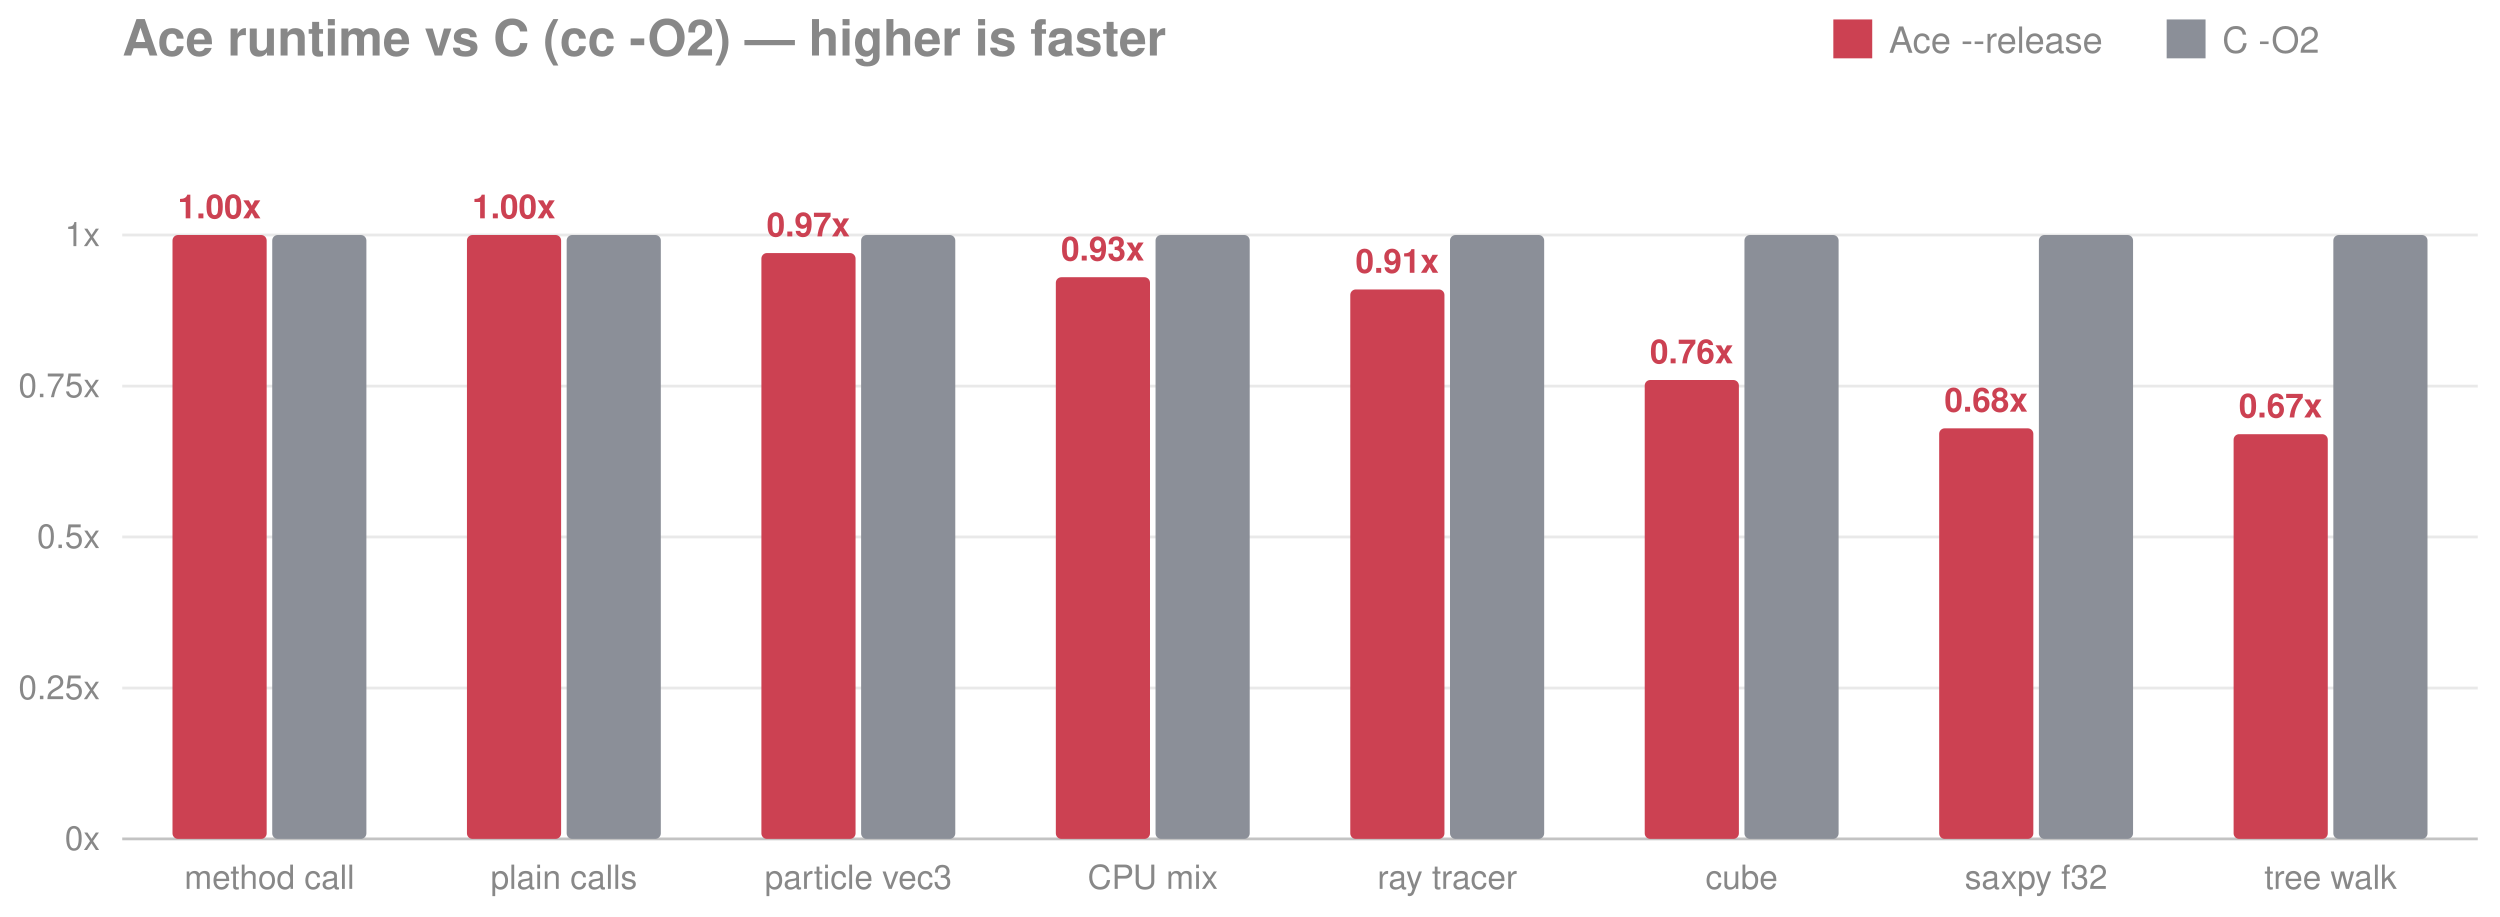
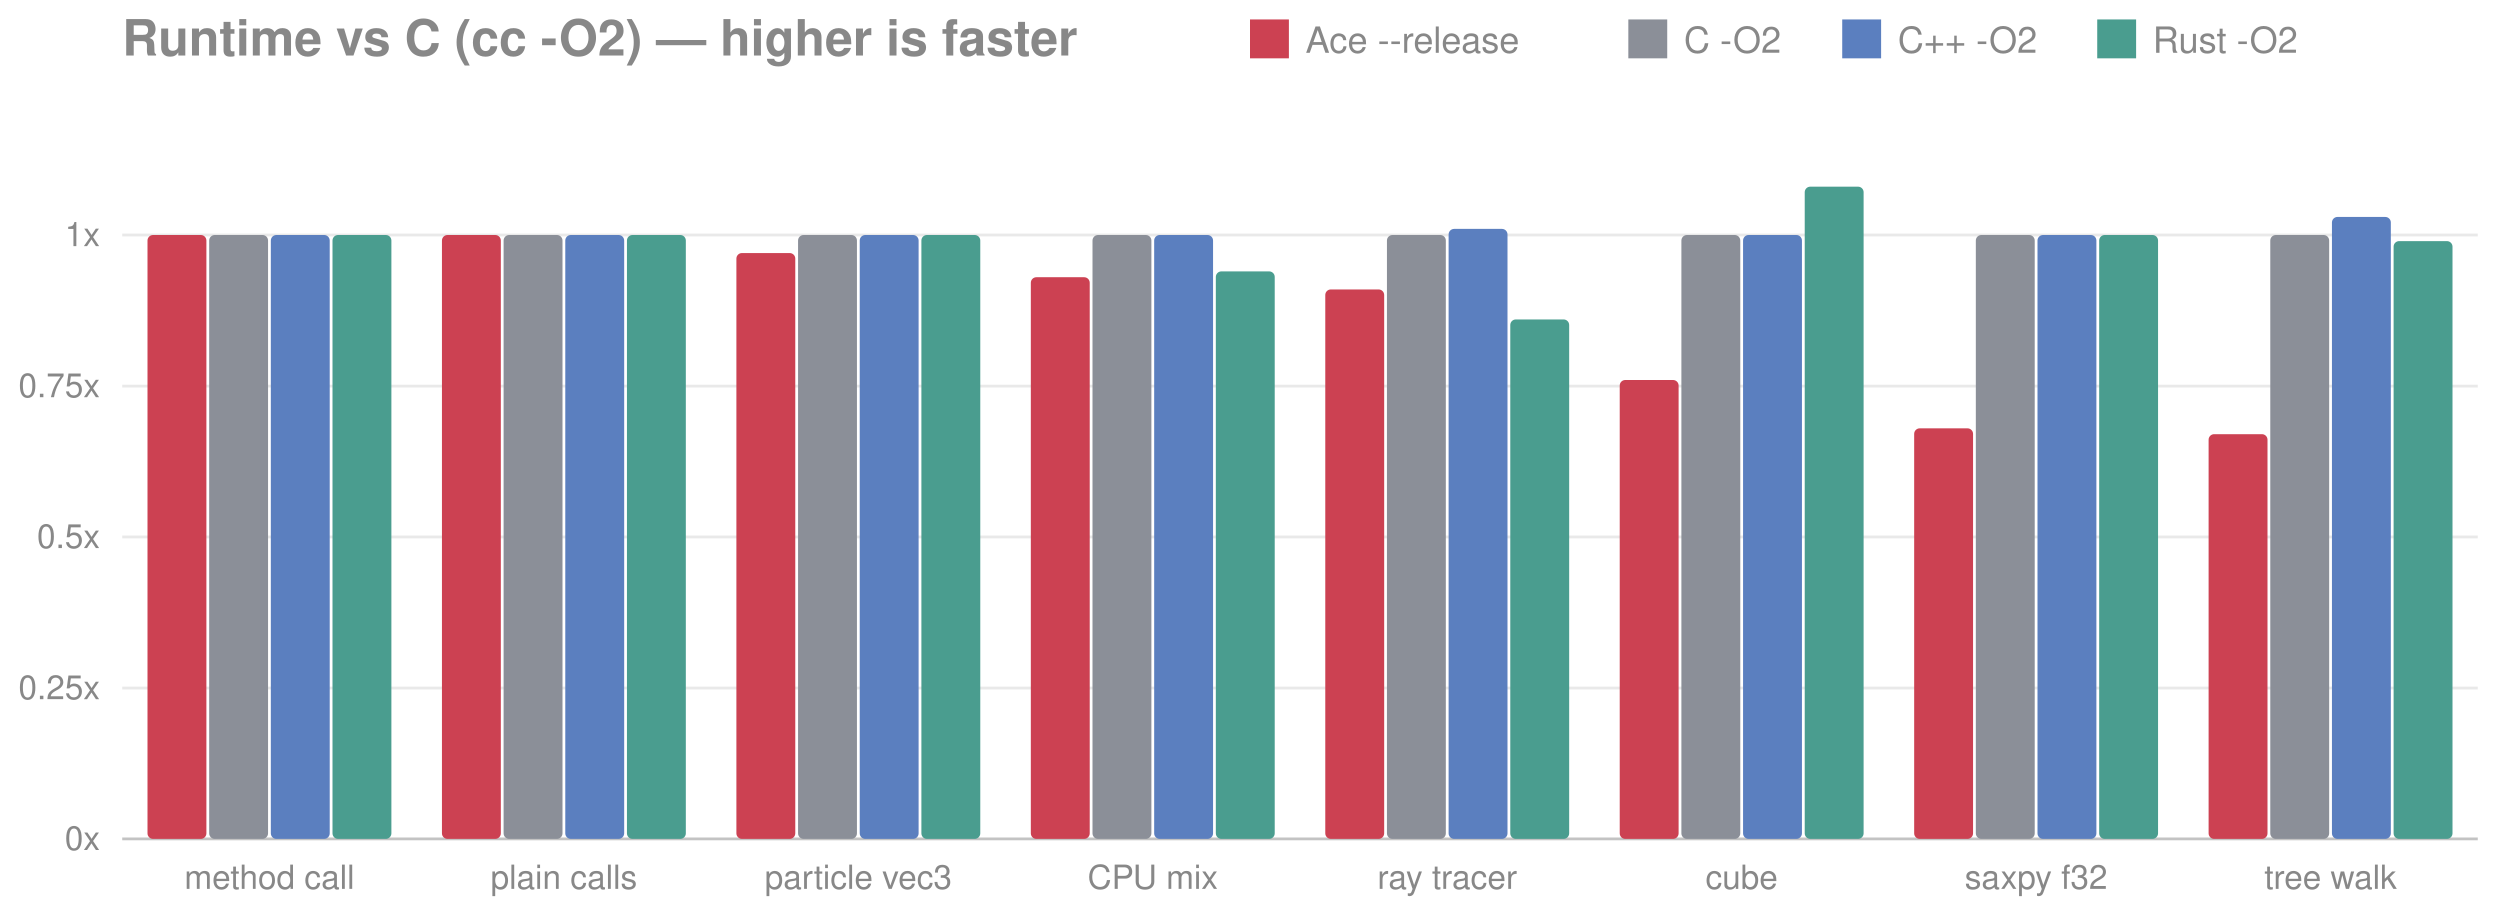
<svg xmlns="http://www.w3.org/2000/svg" viewBox="0 0 900 330" font-family="-apple-system,Segoe UI,Helvetica,Arial,sans-serif">
-   <text x="44" y="20" font-size="18" font-weight="600" fill="#888">Ace runtime vs C (cc -O2) — higher is faster</text>
-   <rect x="660" y="7" width="14" height="14" fill="#cc4152" />
-   <text x="680" y="19" font-size="13" fill="#888">Ace --release</text>
-   <rect x="780" y="7" width="14" height="14" fill="#8b8f98" />
-   <text x="800" y="19" font-size="13" fill="#888">C -O2</text>
+   <text x="44" y="20" font-size="18" font-weight="600" fill="#888">Runtime vs C (cc -O2) — higher is faster</text>
+   <rect x="450" y="7" width="14" height="14" fill="#cc4152" />
+   <text x="470" y="19" font-size="13" fill="#888">Ace --release</text>
+   <rect x="586.2" y="7" width="14" height="14" fill="#8b8f98" />
+   <text x="606.2" y="19" font-size="13" fill="#888">C -O2</text>
+   <rect x="663.2" y="7" width="14" height="14" fill="#5b7fbf" />
+   <text x="683.2" y="19" font-size="13" fill="#888">C++ -O2</text>
+   <rect x="755.0" y="7" width="14" height="14" fill="#4a9d8f" />
+   <text x="775.0" y="19" font-size="13" fill="#888">Rust -O2</text>
  <line x1="44" x2="892" y1="302.0" y2="302.0" stroke="#888" stroke-opacity="0.5" />
  <text x="36" y="306.0" font-size="12" fill="#888" text-anchor="end">0x</text>
  <line x1="44" x2="892" y1="247.7" y2="247.7" stroke="#888" stroke-opacity="0.18" />
  <text x="36" y="251.7" font-size="12" fill="#888" text-anchor="end">0.25x</text>
  <line x1="44" x2="892" y1="193.3" y2="193.3" stroke="#888" stroke-opacity="0.18" />
  <text x="36" y="197.3" font-size="12" fill="#888" text-anchor="end">0.5x</text>
  <line x1="44" x2="892" y1="139.0" y2="139.0" stroke="#888" stroke-opacity="0.18" />
  <text x="36" y="143.0" font-size="12" fill="#888" text-anchor="end">0.75x</text>
  <line x1="44" x2="892" y1="84.6" y2="84.6" stroke="#888" stroke-opacity="0.18" />
  <text x="36" y="88.6" font-size="12" fill="#888" text-anchor="end">1x</text>
-   <rect x="62.1" y="84.6" width="33.9" height="217.4" rx="2" fill="#cc4152" />
-   <rect x="98.0" y="84.6" width="33.9" height="217.4" rx="2" fill="#8b8f98" />
-   <text x="79.0" y="78.6" font-size="12" font-weight="600" fill="#cc4152" text-anchor="middle">1.00x</text>
+   <rect x="53.1" y="84.6" width="21.2" height="217.4" rx="2" fill="#cc4152" />
+   <rect x="75.3" y="84.6" width="21.2" height="217.4" rx="2" fill="#8b8f98" />
+   <rect x="97.5" y="84.6" width="21.2" height="217.4" rx="2" fill="#5b7fbf" />
+   <rect x="119.7" y="84.6" width="21.2" height="217.4" rx="2" fill="#4a9d8f" />
  <text x="97.0" y="320.0" font-size="12" fill="#888" text-anchor="middle">method call</text>
-   <rect x="168.1" y="84.6" width="33.9" height="217.4" rx="2" fill="#cc4152" />
-   <rect x="204.0" y="84.6" width="33.9" height="217.4" rx="2" fill="#8b8f98" />
-   <text x="185.0" y="78.6" font-size="12" font-weight="600" fill="#cc4152" text-anchor="middle">1.00x</text>
+   <rect x="159.1" y="84.6" width="21.2" height="217.4" rx="2" fill="#cc4152" />
+   <rect x="181.3" y="84.6" width="21.2" height="217.4" rx="2" fill="#8b8f98" />
+   <rect x="203.5" y="84.6" width="21.2" height="217.4" rx="2" fill="#5b7fbf" />
+   <rect x="225.7" y="84.6" width="21.2" height="217.4" rx="2" fill="#4a9d8f" />
  <text x="203.0" y="320.0" font-size="12" fill="#888" text-anchor="middle">plain calls</text>
-   <rect x="274.1" y="91.1" width="33.9" height="210.9" rx="2" fill="#cc4152" />
-   <rect x="310.0" y="84.6" width="33.9" height="217.4" rx="2" fill="#8b8f98" />
-   <text x="291.0" y="85.1" font-size="12" font-weight="600" fill="#cc4152" text-anchor="middle">0.97x</text>
+   <rect x="265.1" y="91.1" width="21.2" height="210.9" rx="2" fill="#cc4152" />
+   <rect x="287.3" y="84.6" width="21.2" height="217.4" rx="2" fill="#8b8f98" />
+   <rect x="309.5" y="84.6" width="21.2" height="217.4" rx="2" fill="#5b7fbf" />
+   <rect x="331.7" y="84.6" width="21.2" height="217.4" rx="2" fill="#4a9d8f" />
  <text x="309.0" y="320.0" font-size="12" fill="#888" text-anchor="middle">particle vec3</text>
-   <rect x="380.1" y="99.8" width="33.9" height="202.2" rx="2" fill="#cc4152" />
-   <rect x="416.0" y="84.6" width="33.9" height="217.4" rx="2" fill="#8b8f98" />
-   <text x="397.0" y="93.8" font-size="12" font-weight="600" fill="#cc4152" text-anchor="middle">0.93x</text>
+   <rect x="371.1" y="99.8" width="21.2" height="202.2" rx="2" fill="#cc4152" />
+   <rect x="393.3" y="84.6" width="21.2" height="217.4" rx="2" fill="#8b8f98" />
+   <rect x="415.5" y="84.6" width="21.2" height="217.4" rx="2" fill="#5b7fbf" />
+   <rect x="437.7" y="97.7" width="21.2" height="204.3" rx="2" fill="#4a9d8f" />
  <text x="415.0" y="320.0" font-size="12" fill="#888" text-anchor="middle">CPU mix</text>
-   <rect x="486.1" y="104.2" width="33.9" height="197.8" rx="2" fill="#cc4152" />
-   <rect x="522.0" y="84.6" width="33.9" height="217.4" rx="2" fill="#8b8f98" />
-   <text x="503.0" y="98.2" font-size="12" font-weight="600" fill="#cc4152" text-anchor="middle">0.91x</text>
+   <rect x="477.1" y="104.2" width="21.2" height="197.8" rx="2" fill="#cc4152" />
+   <rect x="499.3" y="84.6" width="21.2" height="217.4" rx="2" fill="#8b8f98" />
+   <rect x="521.5" y="82.4" width="21.2" height="219.6" rx="2" fill="#5b7fbf" />
+   <rect x="543.7" y="115.0" width="21.2" height="187.0" rx="2" fill="#4a9d8f" />
  <text x="521.0" y="320.0" font-size="12" fill="#888" text-anchor="middle">ray tracer</text>
-   <rect x="592.1" y="136.8" width="33.9" height="165.2" rx="2" fill="#cc4152" />
-   <rect x="628.0" y="84.6" width="33.9" height="217.4" rx="2" fill="#8b8f98" />
-   <text x="609.0" y="130.8" font-size="12" font-weight="600" fill="#cc4152" text-anchor="middle">0.76x</text>
+   <rect x="583.1" y="136.8" width="21.2" height="165.2" rx="2" fill="#cc4152" />
+   <rect x="605.3" y="84.6" width="21.2" height="217.4" rx="2" fill="#8b8f98" />
+   <rect x="627.5" y="84.6" width="21.2" height="217.4" rx="2" fill="#5b7fbf" />
+   <rect x="649.7" y="67.2" width="21.2" height="234.8" rx="2" fill="#4a9d8f" />
  <text x="627.0" y="320.0" font-size="12" fill="#888" text-anchor="middle">cube</text>
-   <rect x="698.1" y="154.2" width="33.9" height="147.8" rx="2" fill="#cc4152" />
-   <rect x="734.0" y="84.6" width="33.9" height="217.4" rx="2" fill="#8b8f98" />
-   <text x="715.0" y="148.2" font-size="12" font-weight="600" fill="#cc4152" text-anchor="middle">0.68x</text>
+   <rect x="689.1" y="154.2" width="21.2" height="147.8" rx="2" fill="#cc4152" />
+   <rect x="711.3" y="84.6" width="21.2" height="217.4" rx="2" fill="#8b8f98" />
+   <rect x="733.5" y="84.6" width="21.2" height="217.4" rx="2" fill="#5b7fbf" />
+   <rect x="755.7" y="84.6" width="21.2" height="217.4" rx="2" fill="#4a9d8f" />
  <text x="733.0" y="320.0" font-size="12" fill="#888" text-anchor="middle">saxpy f32</text>
-   <rect x="804.1" y="156.3" width="33.9" height="145.7" rx="2" fill="#cc4152" />
-   <rect x="840.0" y="84.6" width="33.9" height="217.4" rx="2" fill="#8b8f98" />
-   <text x="821.0" y="150.3" font-size="12" font-weight="600" fill="#cc4152" text-anchor="middle">0.67x</text>
+   <rect x="795.1" y="156.3" width="21.2" height="145.7" rx="2" fill="#cc4152" />
+   <rect x="817.3" y="84.6" width="21.2" height="217.4" rx="2" fill="#8b8f98" />
+   <rect x="839.5" y="78.1" width="21.2" height="223.9" rx="2" fill="#5b7fbf" />
+   <rect x="861.7" y="86.8" width="21.2" height="215.2" rx="2" fill="#4a9d8f" />
  <text x="839.0" y="320.0" font-size="12" fill="#888" text-anchor="middle">tree walk</text>
</svg>
